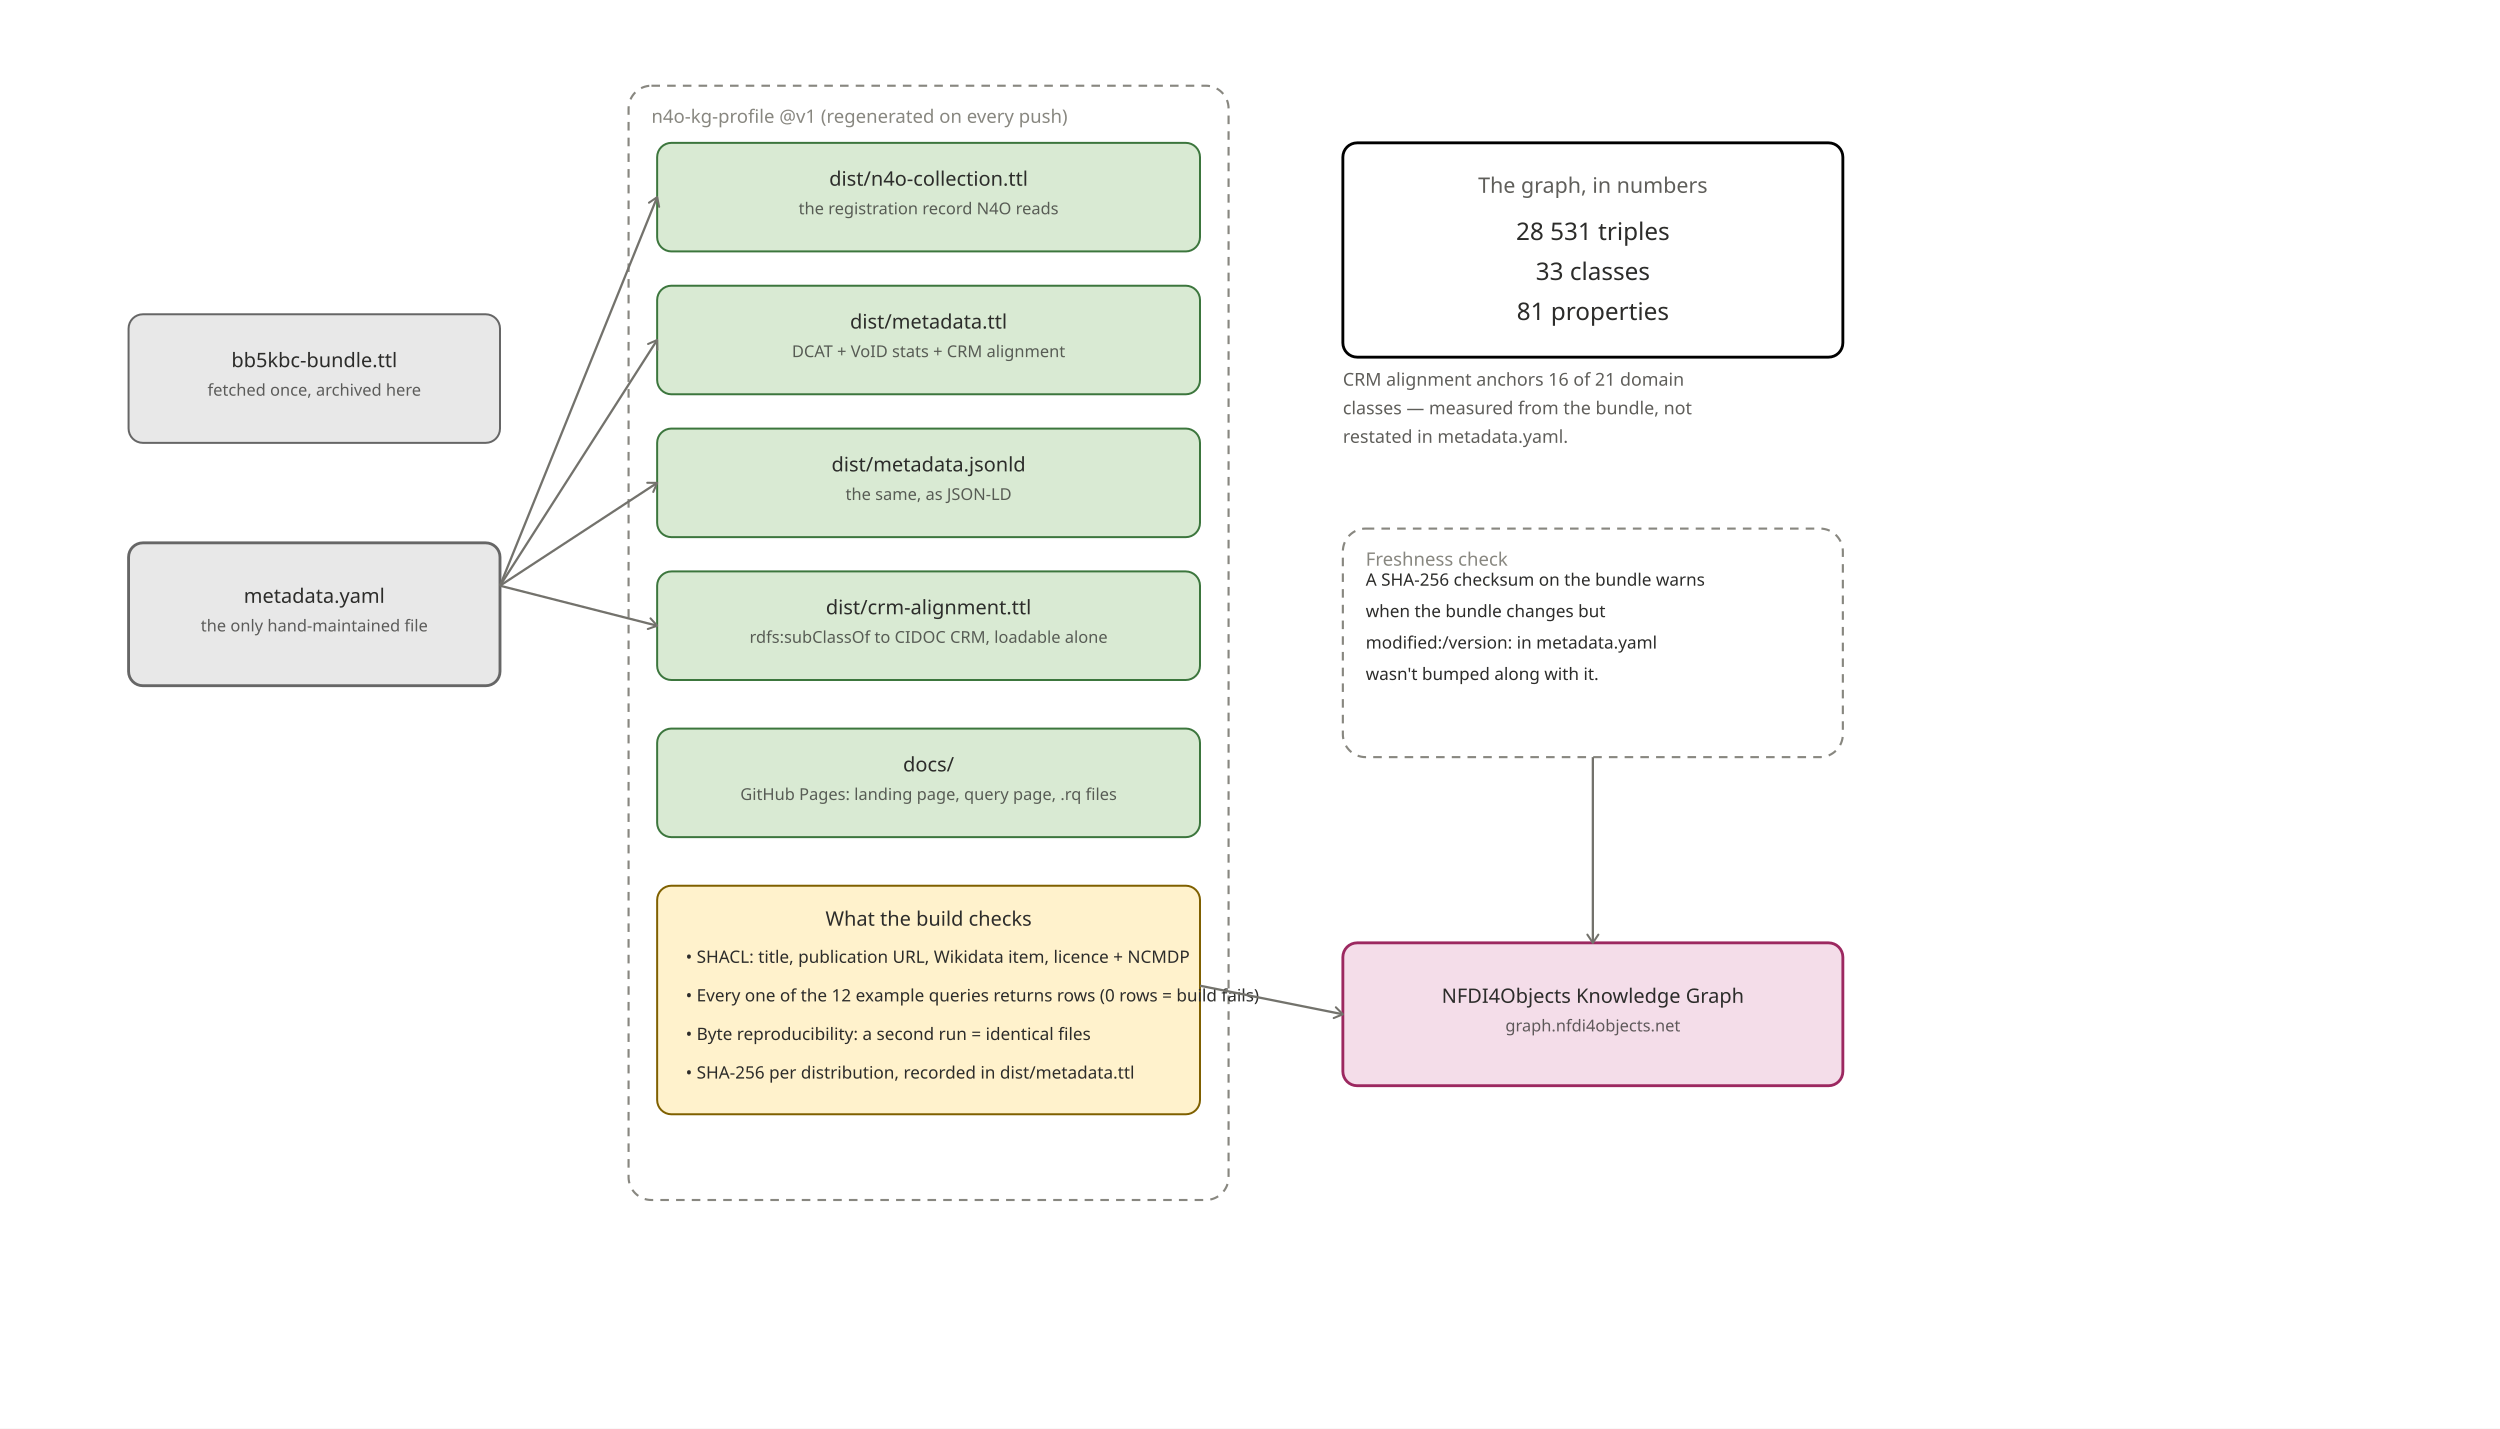
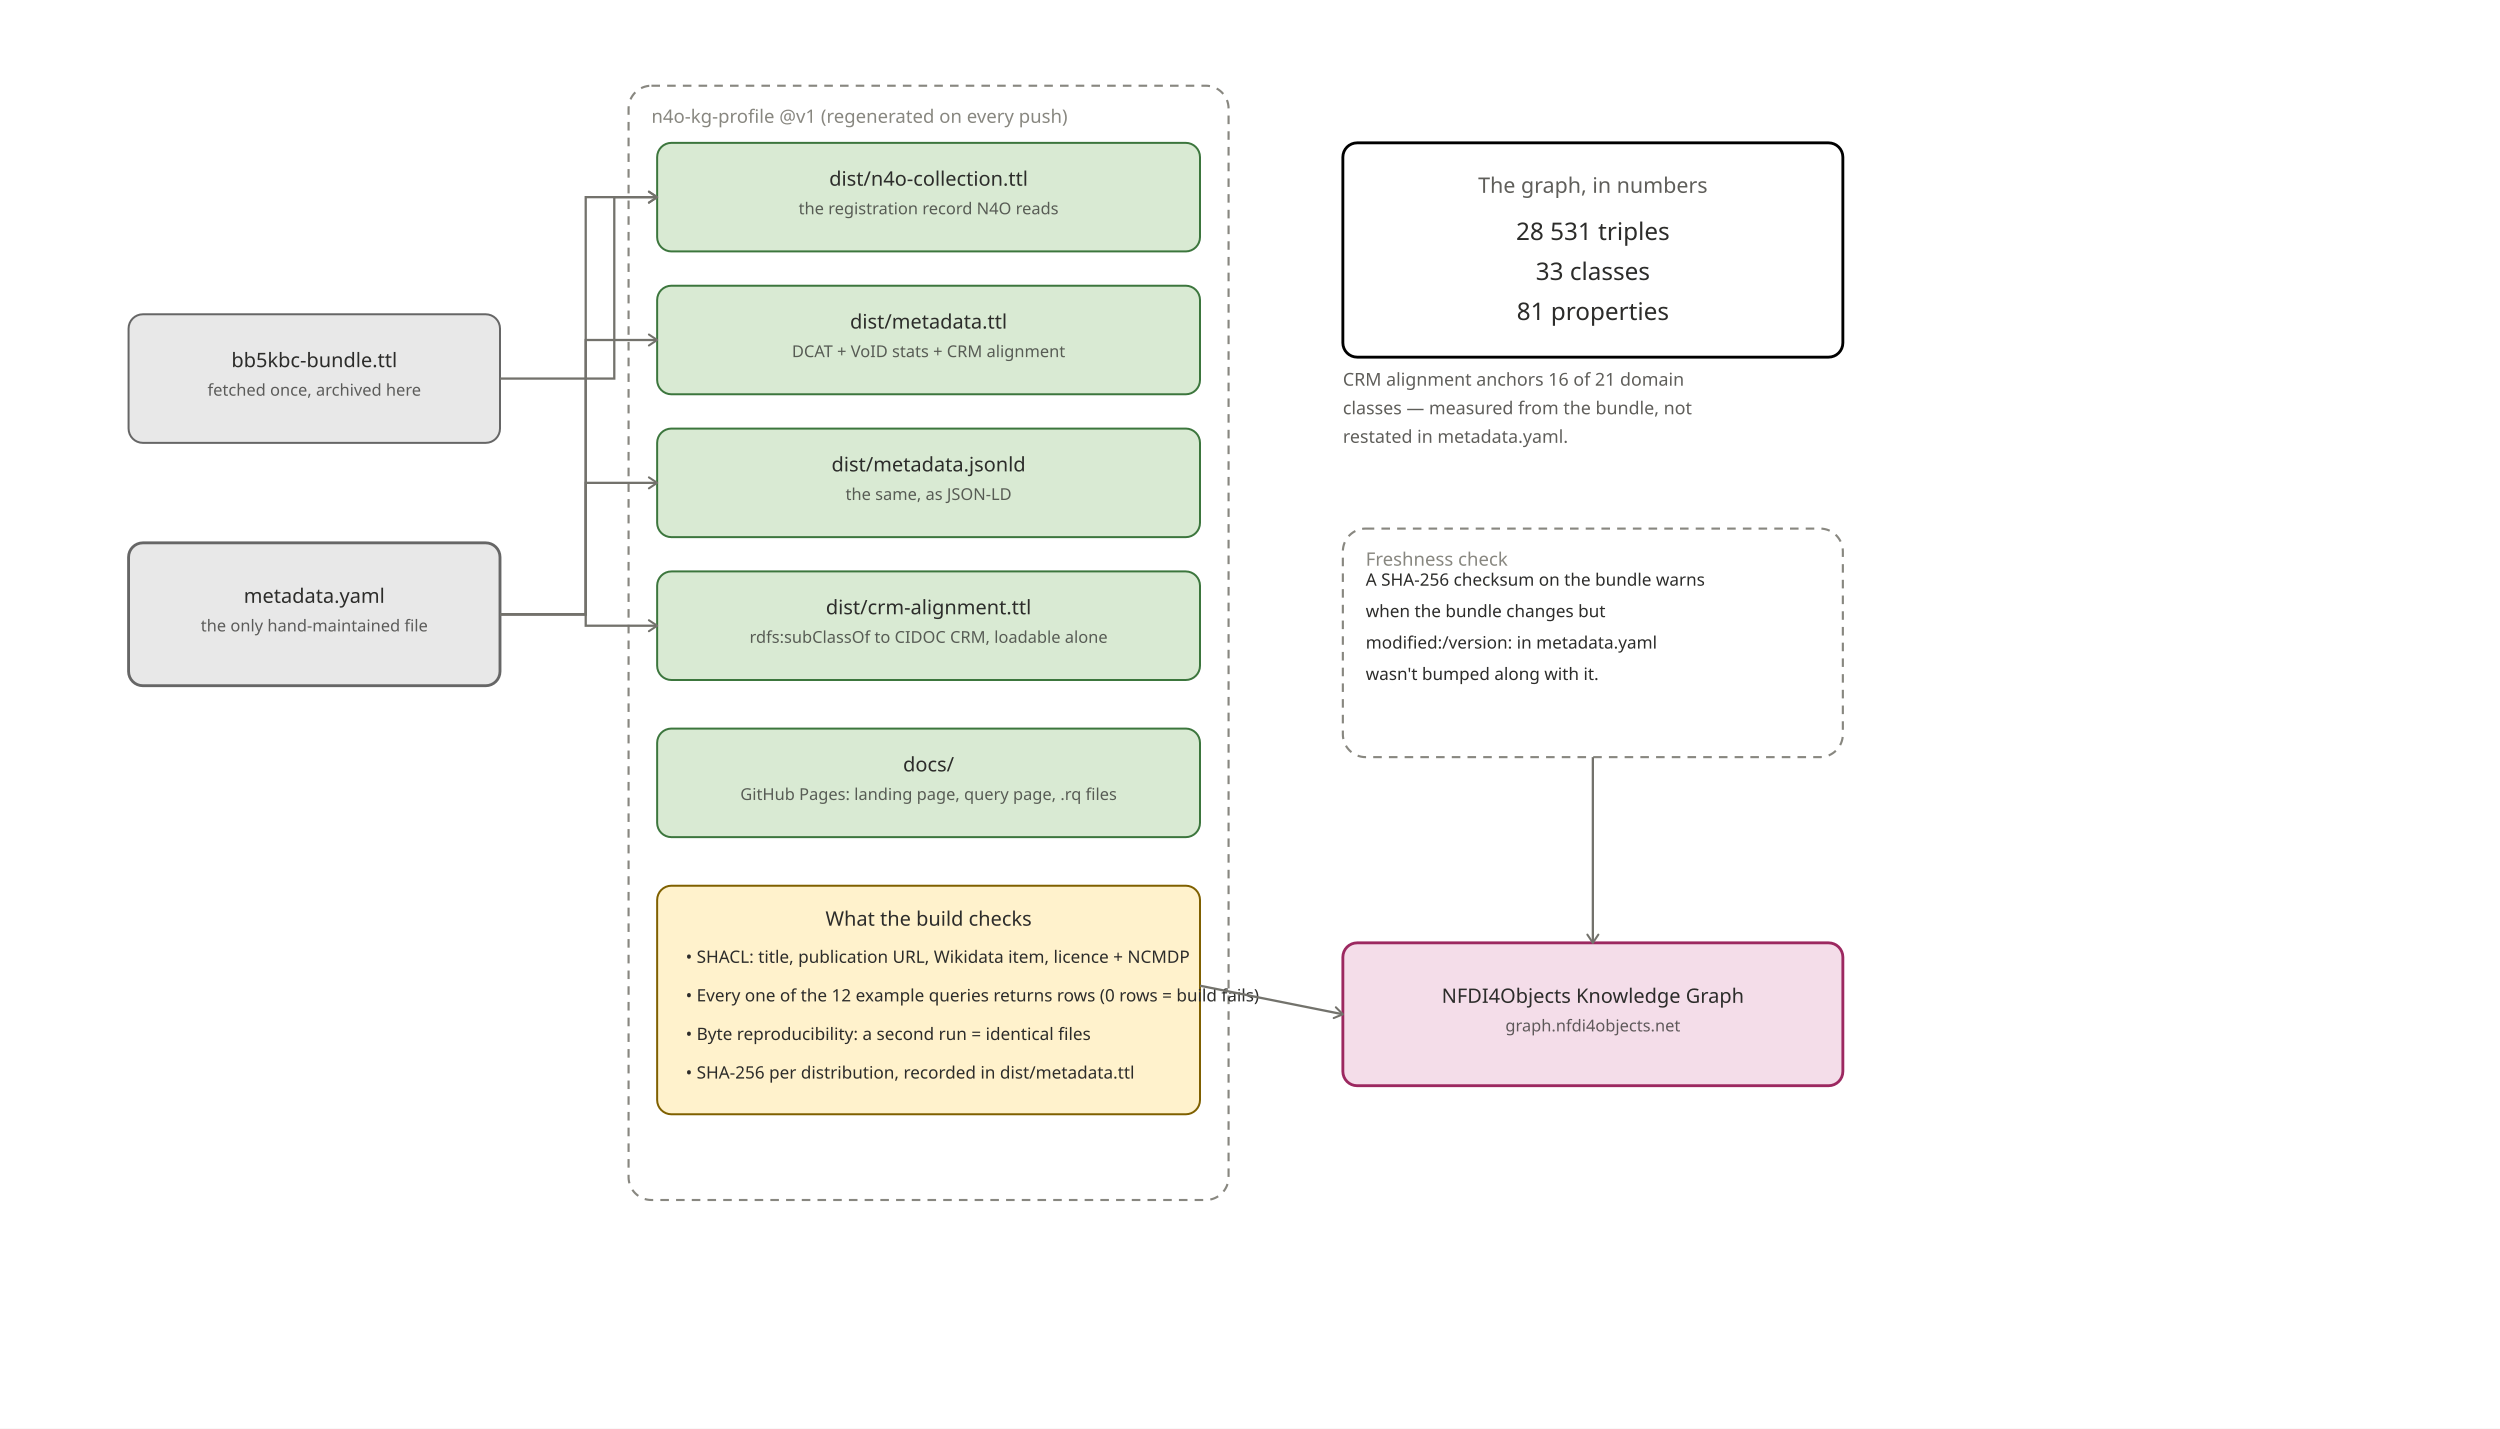
<svg xmlns="http://www.w3.org/2000/svg" width="1750" height="1000" viewBox="0 0 1750 1000" role="img">
  <rect x="0" y="0" width="1750" height="1000" fill="#ffffff" />
  <defs>
    <marker id="arrow" viewBox="0 0 10 10" refX="8" refY="5" markerWidth="6" markerHeight="6" orient="auto-start-reverse">
      <path d="M2 1L8 5L2 9" fill="none" stroke="#73726c" stroke-width="1.5" stroke-linecap="round" stroke-linejoin="round" />
    </marker>
    <marker id="arrow-uncertain" viewBox="0 0 10 10" refX="8" refY="5" markerWidth="6" markerHeight="6" orient="auto-start-reverse">
      <path d="M2 1L8 5L2 9" fill="none" stroke="#a03030" stroke-width="1.5" stroke-linecap="round" stroke-linejoin="round" />
    </marker>
  </defs>
  <rect x="90.0" y="380.0" width="260.0" height="100.0" rx="10" fill="#e8e8e8" stroke="#666666" stroke-width="2.0" />
  <text x="220.0" y="422.0" text-anchor="middle" font-family="Fira Sans" font-weight="500" font-size="14.0" fill="#2c2c2a">metadata.yaml</text>
  <text x="220.0" y="442.0" text-anchor="middle" font-family="Fira Sans" font-size="11.5" fill="#2c2c2a" opacity="0.75">the only hand-maintained file</text>
  <rect x="90.0" y="220.0" width="260.0" height="90.0" rx="10" fill="#e8e8e8" stroke="#666666" stroke-width="1.4" />
  <text x="220.0" y="257.0" text-anchor="middle" font-family="Fira Sans" font-weight="500" font-size="14.0" fill="#2c2c2a">bb5kbc-bundle.ttl</text>
  <text x="220.0" y="277.0" text-anchor="middle" font-family="Fira Sans" font-size="11.5" fill="#2c2c2a" opacity="0.75">fetched once, archived here</text>
  <rect x="440.0" y="60.0" width="420.0" height="780.0" rx="16" fill="none" stroke="#888780" stroke-width="1.5" stroke-dasharray="6 5" />
  <text x="456.0" y="86.0" font-family="Fira Sans" font-weight="500" font-size="13" fill="#888780">n4o-kg-profile @v1 (regenerated on every push)</text>
  <rect x="460.0" y="100.0" width="380.0" height="76.0" rx="10" fill="#d9ead3" stroke="#3c763d" stroke-width="1.4" />
  <text x="650.0" y="130.0" text-anchor="middle" font-family="Fira Sans" font-weight="500" font-size="14.0" fill="#2c2c2a">dist/n4o-collection.ttl</text>
  <text x="650.0" y="150.0" text-anchor="middle" font-family="Fira Sans" font-size="11.5" fill="#2c2c2a" opacity="0.75">the registration record N4O reads</text>
-   <line x1="350.0" y1="410.0" x2="460.0" y2="138.0" stroke="#73726c" stroke-width="1.6" marker-end="url(#arrow)" />
+   <path d="M 350.0 430.0 L 410.0 430.0 L 410.0 138.0 L 460.0 138.0" fill="none" stroke="#73726c" stroke-width="1.6" marker-end="url(#arrow)" />
  <rect x="460.0" y="200.0" width="380.0" height="76.0" rx="10" fill="#d9ead3" stroke="#3c763d" stroke-width="1.4" />
  <text x="650.0" y="230.0" text-anchor="middle" font-family="Fira Sans" font-weight="500" font-size="14.0" fill="#2c2c2a">dist/metadata.ttl</text>
  <text x="650.0" y="250.0" text-anchor="middle" font-family="Fira Sans" font-size="11.5" fill="#2c2c2a" opacity="0.75">DCAT + VoID stats + CRM alignment</text>
-   <line x1="350.0" y1="410.0" x2="460.0" y2="238.0" stroke="#73726c" stroke-width="1.6" marker-end="url(#arrow)" />
+   <path d="M 350.0 430.0 L 410.0 430.0 L 410.0 238.0 L 460.0 238.0" fill="none" stroke="#73726c" stroke-width="1.6" marker-end="url(#arrow)" />
  <rect x="460.0" y="300.0" width="380.0" height="76.0" rx="10" fill="#d9ead3" stroke="#3c763d" stroke-width="1.4" />
  <text x="650.0" y="330.0" text-anchor="middle" font-family="Fira Sans" font-weight="500" font-size="14.0" fill="#2c2c2a">dist/metadata.jsonld</text>
  <text x="650.0" y="350.0" text-anchor="middle" font-family="Fira Sans" font-size="11.5" fill="#2c2c2a" opacity="0.75">the same, as JSON-LD</text>
-   <line x1="350.0" y1="410.0" x2="460.0" y2="338.0" stroke="#73726c" stroke-width="1.6" marker-end="url(#arrow)" />
+   <path d="M 350.0 430.0 L 410.0 430.0 L 410.0 338.0 L 460.0 338.0" fill="none" stroke="#73726c" stroke-width="1.6" marker-end="url(#arrow)" />
  <rect x="460.0" y="400.0" width="380.0" height="76.0" rx="10" fill="#d9ead3" stroke="#3c763d" stroke-width="1.4" />
  <text x="650.0" y="430.0" text-anchor="middle" font-family="Fira Sans" font-weight="500" font-size="14.0" fill="#2c2c2a">dist/crm-alignment.ttl</text>
  <text x="650.0" y="450.0" text-anchor="middle" font-family="Fira Sans" font-size="11.5" fill="#2c2c2a" opacity="0.75">rdfs:subClassOf to CIDOC CRM, loadable alone</text>
-   <line x1="350.0" y1="410.0" x2="460.0" y2="438.0" stroke="#73726c" stroke-width="1.6" marker-end="url(#arrow)" />
+   <path d="M 350.0 430.0 L 410.0 430.0 L 410.0 438.0 L 460.0 438.0" fill="none" stroke="#73726c" stroke-width="1.6" marker-end="url(#arrow)" />
+   <path d="M 350.0 265.0 L 430.0 265.0 L 430.0 138.0 L 460.0 138.0" fill="none" stroke="#73726c" stroke-width="1.6" marker-end="url(#arrow)" />
  <rect x="460.0" y="510.0" width="380.0" height="76.0" rx="10" fill="#d9ead3" stroke="#3c763d" stroke-width="1.4" />
  <text x="650.0" y="540.0" text-anchor="middle" font-family="Fira Sans" font-weight="500" font-size="14.0" fill="#2c2c2a">docs/</text>
  <text x="650.0" y="560.0" text-anchor="middle" font-family="Fira Sans" font-size="11.5" fill="#2c2c2a" opacity="0.75">GitHub Pages: landing page, query page, .rq files</text>
  <rect x="460.0" y="620.0" width="380.0" height="160" rx="10" fill="#fff2cc" stroke="#7f6000" stroke-width="1.4" />
  <text x="650.0" y="648.0" text-anchor="middle" font-family="Fira Sans" font-weight="500" font-size="14" fill="#2c2c2a">What the build checks</text>
  <text x="480.0" y="674.0" font-family="Fira Sans" font-size="12" fill="#2c2c2a">• SHACL: title, publication URL, Wikidata item, licence + NCMDP</text>
  <text x="480.0" y="701.0" font-family="Fira Sans" font-size="12" fill="#2c2c2a">• Every one of the 12 example queries returns rows (0 rows = build fails)</text>
  <text x="480.0" y="728.0" font-family="Fira Sans" font-size="12" fill="#2c2c2a">• Byte reproducibility: a second run = identical files</text>
  <text x="480.0" y="755.0" font-family="Fira Sans" font-size="12" fill="#2c2c2a">• SHA-256 per distribution, recorded in dist/metadata.ttl</text>
  <rect x="940.0" y="100" width="350.0" height="150" rx="10" fill="#ffffff" stroke="#000000" stroke-width="2.0" />
  <text x="1115.0" y="135" text-anchor="middle" font-family="Fira Sans" font-weight="500" font-size="15" fill="#5f5e5a">The graph, in numbers</text>
  <text x="1115.0" y="168.0" text-anchor="middle" font-family="Fira Sans" font-weight="500" font-size="17" fill="#2c2c2a">28 531 triples</text>
  <text x="1115.0" y="196.0" text-anchor="middle" font-family="Fira Sans" font-weight="500" font-size="17" fill="#2c2c2a">33 classes</text>
  <text x="1115.0" y="224.0" text-anchor="middle" font-family="Fira Sans" font-weight="500" font-size="17" fill="#2c2c2a">81 properties</text>
  <text x="940.0" y="270.0" font-family="Fira Sans" font-size="12.5" fill="#5f5e5a">CRM alignment anchors 16 of 21 domain</text>
  <text x="940.0" y="290.0" font-family="Fira Sans" font-size="12.5" fill="#5f5e5a">classes — measured from the bundle, not</text>
  <text x="940.0" y="310.0" font-family="Fira Sans" font-size="12.5" fill="#5f5e5a">restated in metadata.yaml.</text>
  <rect x="940.0" y="370.0" width="350.0" height="160.0" rx="16" fill="none" stroke="#888780" stroke-width="1.5" stroke-dasharray="6 5" />
  <text x="956.0" y="396.0" font-family="Fira Sans" font-weight="500" font-size="13" fill="#888780">Freshness check</text>
  <text x="956.0" y="410.0" font-family="Fira Sans" font-size="12" fill="#2c2c2a">A SHA-256 checksum on the bundle warns</text>
  <text x="956.0" y="432.0" font-family="Fira Sans" font-size="12" fill="#2c2c2a">when the bundle changes but</text>
  <text x="956.0" y="454.0" font-family="Fira Sans" font-size="12" fill="#2c2c2a">modified:/version: in metadata.yaml</text>
  <text x="956.0" y="476.0" font-family="Fira Sans" font-size="12" fill="#2c2c2a">wasn't bumped along with it.</text>
  <rect x="940.0" y="660.0" width="350.0" height="100.0" rx="10" fill="#f4dde9" stroke="#9c2860" stroke-width="2.0" />
  <text x="1115.0" y="702.0" text-anchor="middle" font-family="Fira Sans" font-weight="500" font-size="14.0" fill="#2c2c2a">NFDI4Objects Knowledge Graph</text>
  <text x="1115.0" y="722.0" text-anchor="middle" font-family="Fira Sans" font-size="11.5" fill="#2c2c2a" opacity="0.75">graph.nfdi4objects.net</text>
  <line x1="840.0" y1="690.0" x2="940.0" y2="710.0" stroke="#73726c" stroke-width="1.6" marker-end="url(#arrow)" />
  <line x1="1115.0" y1="530.0" x2="1115.0" y2="660.0" stroke="#73726c" stroke-width="1.6" marker-end="url(#arrow)" />
</svg>
